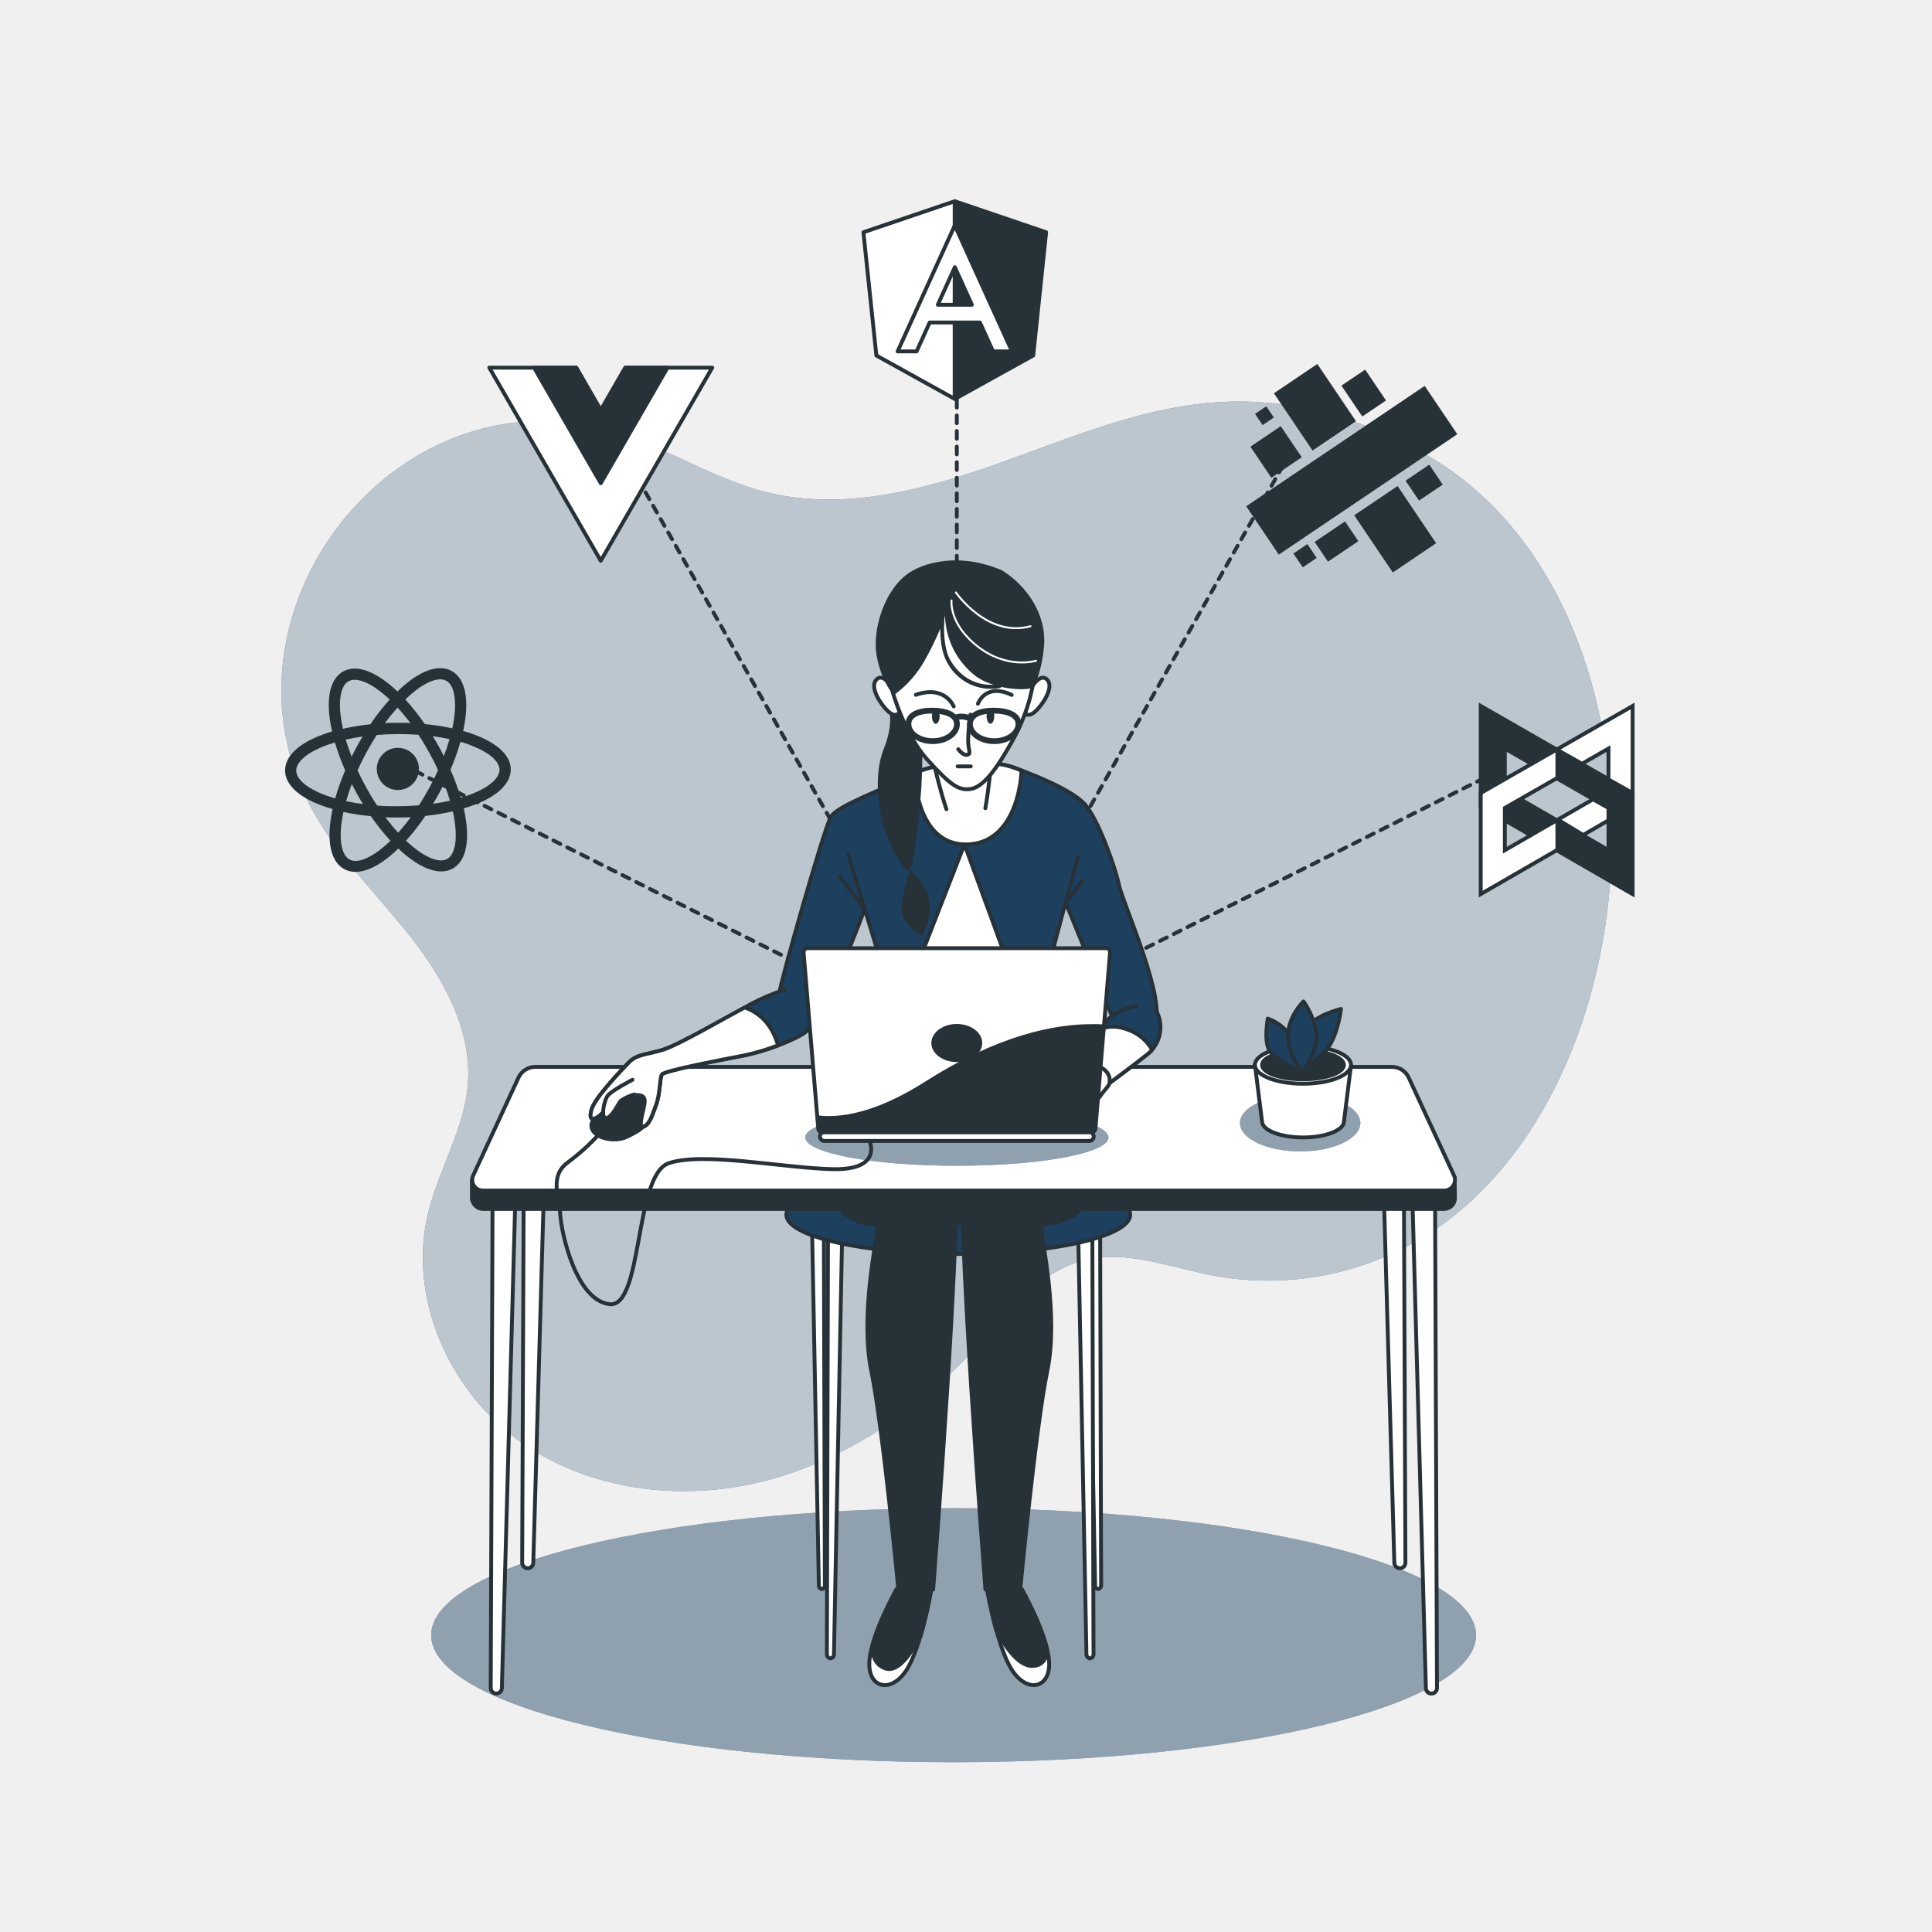
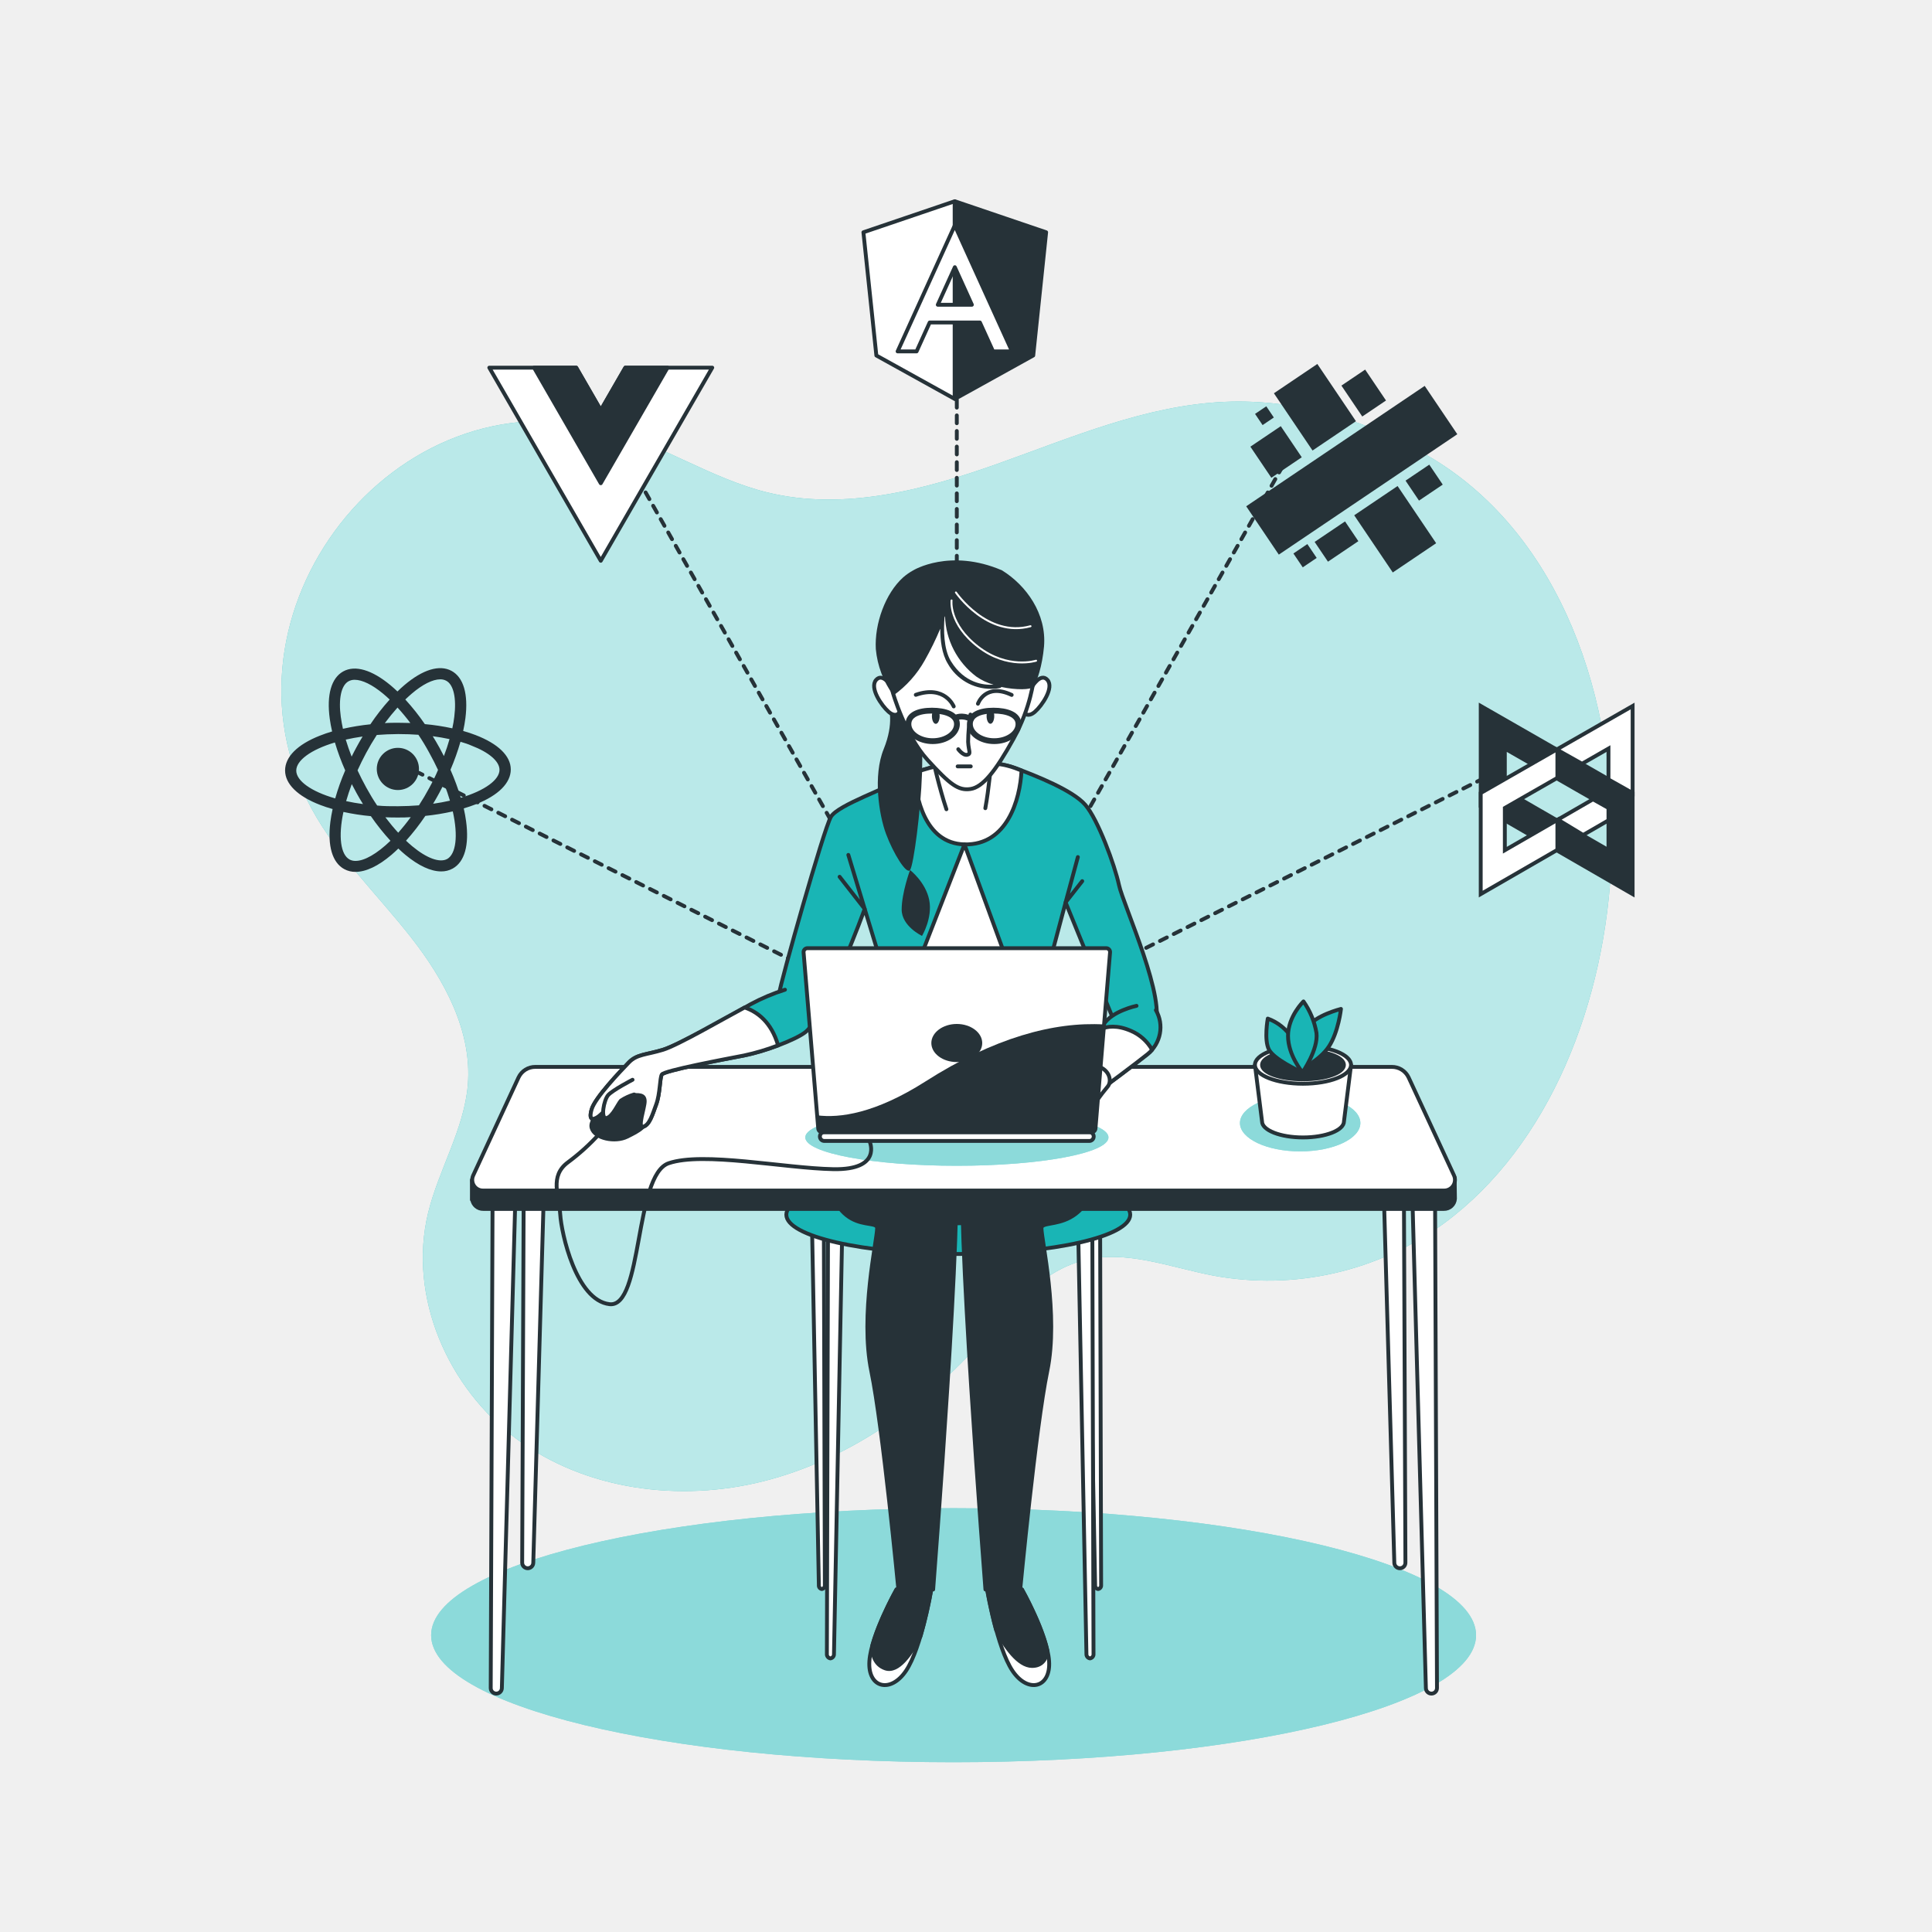
<svg xmlns="http://www.w3.org/2000/svg" viewBox="0 0 500 500">
  <g id="freepik--background-simple--inject-162">
-     <path d="M417.07,222.06c1.54-41.41-13.35-83.33-46.15-103.29-16.19-9.85-35.12-15.62-54.06-14.77-20.32.91-39.45,9.18-58.61,16s-39.91,12.28-59.66,7.44c-14.29-3.51-26.86-12.15-41-16.1C101.88,95.84,53.37,159,80.63,209.26c6.69,12.32,17,22.2,25.67,33.24s15.94,24.34,14.77,38.32c-1,11.56-7.56,21.87-10.29,33.15-5.22,21.6,5.14,45.38,23.05,58.54s42.07,16.27,63.63,10.86,40.59-18.68,55.57-35.11c8-8.79,15.83-19.08,27.35-22.06,11-2.87,22.44,1.79,33.64,3.93a77.48,77.48,0,0,0,59.77-13.59C400.89,296.52,415.69,259.5,417.07,222.06Z" style="fill:#1e405f" />
+     <path d="M417.07,222.06c1.54-41.41-13.35-83.33-46.15-103.29-16.19-9.85-35.12-15.62-54.06-14.77-20.32.91-39.45,9.18-58.61,16s-39.91,12.28-59.66,7.44c-14.29-3.51-26.86-12.15-41-16.1C101.88,95.84,53.37,159,80.63,209.26c6.69,12.32,17,22.2,25.67,33.24s15.94,24.34,14.77,38.32c-1,11.56-7.56,21.87-10.29,33.15-5.22,21.6,5.14,45.38,23.05,58.54s42.07,16.27,63.63,10.86,40.59-18.68,55.57-35.11c8-8.79,15.83-19.08,27.35-22.06,11-2.87,22.44,1.79,33.64,3.93a77.48,77.48,0,0,0,59.77-13.59C400.89,296.52,415.69,259.5,417.07,222.06Z" style="fill:#19b5b5" />
    <path d="M417.07,222.06c1.54-41.41-13.35-83.33-46.15-103.29-16.19-9.85-35.12-15.62-54.06-14.77-20.32.91-39.45,9.18-58.61,16s-39.91,12.28-59.66,7.44c-14.29-3.51-26.86-12.15-41-16.1C101.88,95.84,53.37,159,80.63,209.26c6.69,12.32,17,22.2,25.67,33.24s15.94,24.34,14.77,38.32c-1,11.56-7.56,21.87-10.29,33.15-5.22,21.6,5.14,45.38,23.05,58.54s42.07,16.27,63.63,10.86,40.59-18.68,55.57-35.11c8-8.79,15.83-19.08,27.35-22.06,11-2.87,22.44,1.79,33.64,3.93a77.48,77.48,0,0,0,59.77-13.59C400.89,296.52,415.69,259.5,417.07,222.06Z" style="fill:#fff;opacity:0.7" />
  </g>
  <g id="freepik--Shadow--inject-162">
-     <ellipse cx="246.79" cy="423.19" rx="135.21" ry="32.87" style="fill:#1e405f" />
+     <ellipse cx="246.79" cy="423.19" rx="135.21" ry="32.87" style="fill:#19b5b5" />
    <ellipse cx="246.79" cy="423.19" rx="135.21" ry="32.87" style="fill:#fff;opacity:0.5" />
  </g>
  <g id="freepik--Lines--inject-162">
    <line x1="108.43" y1="200.03" x2="109.33" y2="200.48" style="fill:none;stroke:#263238;stroke-linecap:round;stroke-linejoin:round" />
    <line x1="111.11" y1="201.38" x2="245.83" y2="269.05" style="fill:none;stroke:#263238;stroke-linecap:round;stroke-linejoin:round;stroke-dasharray:1.997,1.997" />
    <polyline points="246.72 269.49 247.62 269.94 247.12 269.07" style="fill:none;stroke:#263238;stroke-linecap:round;stroke-linejoin:round" />
    <line x1="246.15" y1="267.35" x2="162.7" y2="119.69" style="fill:none;stroke:#263238;stroke-linecap:round;stroke-linejoin:round;stroke-dasharray:1.984,1.984" />
    <line x1="162.21" y1="118.83" x2="161.72" y2="117.96" style="fill:none;stroke:#263238;stroke-linecap:round;stroke-linejoin:round" />
    <line x1="386.75" y1="200.03" x2="385.85" y2="200.48" style="fill:none;stroke:#263238;stroke-linecap:round;stroke-linejoin:round" />
    <line x1="384.07" y1="201.38" x2="249.35" y2="269.05" style="fill:none;stroke:#263238;stroke-linecap:round;stroke-linejoin:round;stroke-dasharray:1.997,1.997" />
    <polyline points="248.46 269.49 247.56 269.94 248.05 269.07" style="fill:none;stroke:#263238;stroke-linecap:round;stroke-linejoin:round" />
    <line x1="249.03" y1="267.35" x2="332.48" y2="119.69" style="fill:none;stroke:#263238;stroke-linecap:round;stroke-linejoin:round;stroke-dasharray:1.984,1.984" />
    <line x1="332.97" y1="118.83" x2="333.46" y2="117.96" style="fill:none;stroke:#263238;stroke-linecap:round;stroke-linejoin:round" />
    <line x1="247.62" y1="269.94" x2="247.62" y2="268.94" style="fill:none;stroke:#263238;stroke-linecap:round;stroke-linejoin:round" />
    <line x1="247.62" y1="266.93" x2="247.62" y2="90.36" style="fill:none;stroke:#263238;stroke-linecap:round;stroke-linejoin:round;stroke-dasharray:2.018,2.018" />
    <line x1="247.62" y1="89.35" x2="247.62" y2="88.35" style="fill:none;stroke:#263238;stroke-linecap:round;stroke-linejoin:round" />
  </g>
  <g id="freepik--Character--inject-162">
    <path d="M214.29,316.74,214,428a1.08,1.08,0,0,0,.91,1.19h0a1.07,1.07,0,0,0,.92-1.14L218,316.87Z" style="fill:#fff;stroke:#263238;stroke-linecap:round;stroke-linejoin:round" />
    <path d="M284.7,313.16l.27,97.08a.92.92,0,0,1-.78,1h0a.91.91,0,0,1-.77-1l-1.85-97Z" style="fill:#fff;stroke:#263238;stroke-linecap:round;stroke-linejoin:round" />
    <path d="M213.2,313.16l.27,97.08a.92.92,0,0,1-.78,1h0a.91.91,0,0,1-.77-1l-1.85-97Z" style="fill:#fff;stroke:#263238;stroke-linecap:round;stroke-linejoin:round" />
    <path d="M282.69,316.74,283,428a1.08,1.08,0,0,1-.91,1.19h0a1.08,1.08,0,0,1-.92-1.14L279,316.87Z" style="fill:#fff;stroke:#263238;stroke-linecap:round;stroke-linejoin:round" />
-     <ellipse cx="248" cy="314.36" rx="44.5" ry="10.17" style="fill:#1e405f;stroke:#263238;stroke-linecap:round;stroke-linejoin:round" />
+     <ellipse cx="248" cy="314.36" rx="44.5" ry="10.17" style="fill:#19b5b5;stroke:#263238;stroke-linecap:round;stroke-linejoin:round" />
    <path d="M222.5,272.86s-9.5,14.5-9.5,23.5,6,16.5,10.5,19,50.5.5,50.5.5,12.5-7.5,11-20c-1.25-10.43-9.5-22.5-9.5-22.5Z" style="fill:#263238;stroke:#263238;stroke-linecap:round;stroke-linejoin:round" />
    <path d="M241,411.36s-2.5,15-6.5,21-10,4.5-9.5-2.5,7-18.5,7-18.5Z" style="fill:#fff;stroke:#263238;stroke-linecap:round;stroke-linejoin:round" />
    <path d="M225.73,426c0,2.35.72,4.84,3.36,5.77,3.37,1.19,6.73-3.89,9.14-8.33a115,115,0,0,0,2.8-12.11h-9S227.53,419.33,225.73,426Z" style="fill:#263238;stroke:#263238;stroke-linecap:round;stroke-linejoin:round" />
    <path d="M235,287.36s9.5,6,12,13.5-5.5,110.5-5.5,110.5h-9s-4-42-7-56.5,1.5-34,1.5-37-13,3.5-14-21.5" style="fill:#263238;stroke:#263238;stroke-linecap:round;stroke-linejoin:round" />
    <path d="M255.5,411.36s2.5,15,6.5,21,10,4.5,9.5-2.5-7-18.5-7-18.5Z" style="fill:#fff;stroke:#263238;stroke-linecap:round;stroke-linejoin:round" />
    <path d="M267.1,431.15c2.47,0,3.59-1.61,4-3.71-1.48-6.94-6.64-16.08-6.64-16.08h-9s.84,5.05,2.33,10.46C260.11,426.11,263.55,431.15,267.1,431.15Z" style="fill:#263238;stroke:#263238;stroke-linecap:round;stroke-linejoin:round" />
    <path d="M261.53,287.36s-9.5,6-12,13.5,5.5,110.5,5.5,110.5h9s4-42,7-56.5-1.5-34-1.5-37,14.47,3,15.47-22" style="fill:#263238;stroke:#263238;stroke-linecap:round;stroke-linejoin:round" />
    <path d="M135.63,283.19l-.49,121.23a1.44,1.44,0,0,0,1.44,1.44h0a1.43,1.43,0,0,0,1.43-1.39l3.46-121.11Z" style="fill:#fff;stroke:#263238;stroke-linecap:round;stroke-linejoin:round" />
    <path d="M127.47,311.53,127,436.86a1.43,1.43,0,0,0,1.44,1.44h0a1.44,1.44,0,0,0,1.44-1.38l3.45-125.23Z" style="fill:#fff;stroke:#263238;stroke-linecap:round;stroke-linejoin:round" />
    <path d="M363.23,283.19l.49,121.23a1.43,1.43,0,0,1-1.43,1.44h0a1.44,1.44,0,0,1-1.44-1.39L357.4,283.36Z" style="fill:#fff;stroke:#263238;stroke-linecap:round;stroke-linejoin:round" />
    <path d="M371.4,311.53l.49,125.33a1.43,1.43,0,0,1-1.44,1.44h0a1.43,1.43,0,0,1-1.43-1.38l-3.45-125.23Z" style="fill:#fff;stroke:#263238;stroke-linecap:round;stroke-linejoin:round" />
    <path d="M376.46,304.75l-3.6-3.24-8.32-18a4.79,4.79,0,0,0-4.36-2.71H138.58a4.79,4.79,0,0,0-4.37,2.71L123.84,306l-1.71-.63v5.13l.08-.06a2.84,2.84,0,0,0,2.87,2.43H373.67a2.81,2.81,0,0,0,2.87-2.65Z" style="fill:#263238;stroke:#263238;stroke-linecap:round;stroke-linejoin:round" />
    <path d="M373.67,308.11H125.08a2.76,2.76,0,0,1-2.64-3.86l11.77-25.43a4.77,4.77,0,0,1,4.37-2.71h221.6a4.77,4.77,0,0,1,4.36,2.71l11.78,25.43A2.77,2.77,0,0,1,373.67,308.11Z" style="fill:#fff;stroke:#263238;stroke-linecap:round;stroke-linejoin:round" />
-     <path d="M244.87,197.75s-7.64,1.36-11.27,3.74-16.73,6.82-18.55,9.88-13.09,42.93-13.46,46,3.28,6.13,7.64,6.13,14.55-28.27,14.55-28.27l4.36,14.31-10.23,30h61.6l-7.73-31,4-15,13.46,33s5.82,5.79,9.45-.68-8-31.68-9.09-36.79-5.45-17-8.73-20.78-12.72-7.5-18.18-9.54S250.69,197.41,244.87,197.75Z" style="fill:#1e405f;stroke:#263238;stroke-linecap:round;stroke-linejoin:round" />
+     <path d="M244.87,197.75s-7.64,1.36-11.27,3.74-16.73,6.82-18.55,9.88-13.09,42.93-13.46,46,3.28,6.13,7.64,6.13,14.55-28.27,14.55-28.27l4.36,14.31-10.23,30h61.6l-7.73-31,4-15,13.46,33s5.82,5.79,9.45-.68-8-31.68-9.09-36.79-5.45-17-8.73-20.78-12.72-7.5-18.18-9.54S250.69,197.41,244.87,197.75Z" style="fill:#19b5b5;stroke:#263238;stroke-linecap:round;stroke-linejoin:round" />
    <polyline points="278.95 221.81 275.78 233.52 280.08 228.04" style="fill:none;stroke:#263238;stroke-linecap:round;stroke-linejoin:round" />
    <polyline points="219.55 221.25 223.78 235.22 217.29 226.91" style="fill:none;stroke:#263238;stroke-linecap:round;stroke-linejoin:round" />
    <path d="M249.6,218.53c11,.27,14.4-11.54,14.77-19.12l-1.68-.64c-5.45-2-12-1.36-17.82-1A51.89,51.89,0,0,0,236.6,200C237,206,239.19,218.27,249.6,218.53Z" style="fill:#fff;stroke:#263238;stroke-linecap:round;stroke-linejoin:round" />
    <polygon points="249.6 218.53 225.96 279.16 271.78 279.16 249.6 218.53" style="fill:#fff;stroke:#263238;stroke-linecap:round;stroke-linejoin:round" />
-     <path d="M294.13,260.31s-6.43,1.34-8.58,4.92-4.77,8.93-7.39,12.06l7.63,4s8.1-6,11.2-8.49a8.89,8.89,0,0,0,2.15-11.39" style="fill:#1e405f;stroke:#263238;stroke-linecap:round;stroke-linejoin:round" />
+     <path d="M294.13,260.31s-6.43,1.34-8.58,4.92-4.77,8.93-7.39,12.06l7.63,4s8.1-6,11.2-8.49a8.89,8.89,0,0,0,2.15-11.39" style="fill:#19b5b5;stroke:#263238;stroke-linecap:round;stroke-linejoin:round" />
    <path d="M292.7,266.79c-3.63-1.58-6.19-1.17-7.79-.48-2,3.51-4.38,8.15-6.75,11l7.63,4s8.1-6,11.2-8.49a9,9,0,0,0,1.18-1.13A11.43,11.43,0,0,0,292.7,266.79Z" style="fill:#fff;stroke:#263238;stroke-linecap:round;stroke-linejoin:round" />
    <path d="M278.87,276.08s-3.34-.45-5.25.67-5.72,5.58-4.53,6.25,3.58-3.57,4.77-3.57a18.11,18.11,0,0,1,3.82.89Z" style="fill:#fff;stroke:#263238;stroke-linecap:round;stroke-linejoin:round" />
    <path d="M284.68,276.16s-4.53-1.34-7.15-.9-6.2,7.6-7.39,9.83-.24,2.9.71,2.23,4.06-5.58,4.06-5.58L272.28,288a1.07,1.07,0,0,0,1.43.45c1-.45,4.31-7.16,4.31-7.16l-1.92,6.94a1.35,1.35,0,0,0,1.43.44c1-.22,3.57-5.8,3.57-5.8s-2.38,6.47-1.67,6.7a2.38,2.38,0,0,0,2.39-1.57,50.6,50.6,0,0,1,4.77-6.7C287.78,280,287.3,277.27,284.68,276.16Z" style="fill:#fff;stroke:#263238;stroke-linecap:round;stroke-linejoin:round" />
    <line x1="274.91" y1="281.74" x2="277.11" y2="278.46" style="fill:none;stroke:#263238;stroke-linecap:round;stroke-linejoin:round" />
    <line x1="278.02" y1="281.28" x2="279.02" y2="278.78" style="fill:none;stroke:#263238;stroke-linecap:round;stroke-linejoin:round" />
    <line x1="281.1" y1="282.86" x2="281.98" y2="280.25" style="fill:none;stroke:#263238;stroke-linecap:round;stroke-linejoin:round" />
    <path d="M229.94,183s1.55,4-1.24,10.86-1.25,17,.62,22,5.27,10.55,6.2,9.31,2.79-15.51,3.1-25.12-.62-16.44-2.79-19.54S229.63,179,229.94,183Z" style="fill:#263238" />
    <path d="M235.52,225.16s-2.17,5.89-2.17,10.23,5.27,6.82,5.27,6.82,2.79-4.65,1.86-9.3S235.52,225.16,235.52,225.16Z" style="fill:#263238" />
    <path d="M230.81,177.87s-2.28-3.94-4.07-1.91,1.44,6.7,3.23,8.25,3.11.6,3-1.07S230.81,177.87,230.81,177.87Z" style="fill:#fff;stroke:#263238;stroke-linecap:round;stroke-linejoin:round" />
    <path d="M267,177.87s2.27-3.94,4.07-1.91-1.44,6.7-3.23,8.25-3.12.6-3-1.07S267,177.87,267,177.87Z" style="fill:#fff;stroke:#263238;stroke-linecap:round;stroke-linejoin:round" />
    <path d="M255,209.16c.94-5,1.5-11.79,1.5-11.79s-11.25,1.56-15-.59c0,0,1.61,7.21,3.43,12.65" style="fill:#fff;stroke:#263238;stroke-linecap:round;stroke-linejoin:round" />
    <path d="M231.05,179.19s3.11,11,9,17.47,8,8,11.13,7.53,6.46-4.54,11.12-13,5-15,5.39-15.55-1-12.56-7.66-17.71-14.12-7.41-20.58-1.79S228.89,170.93,231.05,179.19Z" style="fill:#fff;stroke:#263238;stroke-linecap:round;stroke-linejoin:round" />
    <path d="M251.15,184.93a48.77,48.77,0,0,0-.6,7.06c.12,2.39.84,3.11-.24,3.35S248,193.9,248,193.9" style="fill:none;stroke:#263238;stroke-linecap:round;stroke-linejoin:round" />
    <line x1="247.84" y1="198.34" x2="251.23" y2="198.34" style="fill:none;stroke:#263238;stroke-linecap:round;stroke-linejoin:round" />
    <path d="M246.82,182.82s-2.28-5.63-9.81-3" style="fill:none;stroke:#263238;stroke-linecap:round;stroke-linejoin:round" />
    <path d="M253.09,182.12s1.91-5.5,8.73-2.27" style="fill:none;stroke:#263238;stroke-linecap:round;stroke-linejoin:round" />
    <path d="M243.18,185.33c0,1.09-.44,2-1,2s-1-.89-1-2,.44-2,1-2S243.18,184.23,243.18,185.33Z" style="fill:#263238" />
    <ellipse cx="256.32" cy="185.33" rx="0.99" ry="1.98" style="fill:#263238" />
    <path d="M247.66,187.39c0,2.44-2.81,4.42-6.28,4.42s-6.28-2-6.28-4.42,2.62-3.48,6.09-3.48S247.66,184.94,247.66,187.39Z" style="fill:none;stroke:#263238;stroke-linecap:round;stroke-linejoin:round;stroke-width:1.5px" />
    <path d="M263.58,187.39c0,2.44-2.81,4.42-6.28,4.42s-6.29-2-6.29-4.42,2.63-3.48,6.1-3.48S263.58,184.94,263.58,187.39Z" style="fill:none;stroke:#263238;stroke-linecap:round;stroke-linejoin:round;stroke-width:1.5px" />
    <path d="M247.3,185.77s1.55-.93,4,.31" style="fill:none;stroke:#263238;stroke-linecap:round;stroke-linejoin:round;stroke-width:1.5px" />
    <path d="M259.33,147.61c-13.53-5.81-23,0-23,0a14.7,14.7,0,0,0-2.61,1.83c-4.61,4.15-7.42,12-7.06,18.54a24.11,24.11,0,0,0,4.55,12,27.9,27.9,0,0,0,8.13-9.1,76.41,76.41,0,0,0,4-8.17c0,2.93.38,6.47,1.92,9a12.78,12.78,0,0,0,11.22,6.56,10.57,10.57,0,0,0,2.35-.23.5.5,0,0,0,.32-.25c3.86.82,7.7.75,8.29-.07.95-1.31,2.3-5.4,2.75-10.4C270.91,158.84,265.57,151.48,259.33,147.61ZM246.09,171.1c-1.94-3.17-1.88-8.34-1.65-11.31l.13-.34a20.36,20.36,0,0,0,8.13,15.67,14.65,14.65,0,0,0,4.43,2.07C254.68,177.35,249.64,176.89,246.09,171.1Z" style="fill:#263238" />
    <path d="M246.26,155.39s-.82,6.06,6.88,12,15,3.6,15,3.6" style="fill:none;stroke:#fff;stroke-linecap:round;stroke-linejoin:round;stroke-width:0.5px" />
    <path d="M247.39,153.33s8.11,11.81,19.31,8.73" style="fill:none;stroke:#fff;stroke-linecap:round;stroke-linejoin:round;stroke-width:0.5px" />
-     <path d="M203.15,256.14a50.31,50.31,0,0,0-8.85,3.73c-4,2.27-18.38,10.49-22.71,11.81s-6.76,1.11-8.86,3.3-8.77,9.13-9.62,12.14.48,2.69,1.7,1.87,4.68-5.17,7.74-5.47,4.26-.19,4.3,1.45-2,7.09-.38,6.62,2.34-3,3.36-5.78.9-6.71,1.43-7.72,16.29-4,21.29-4.93,13.5-4.07,16-6.14,4.27-8.12,4.27-8.12" style="fill:#1e405f;stroke:#263238;stroke-linecap:round;stroke-linejoin:round" />
+     <path d="M203.15,256.14a50.31,50.31,0,0,0-8.85,3.73c-4,2.27-18.38,10.49-22.71,11.81s-6.76,1.11-8.86,3.3-8.77,9.13-9.62,12.14.48,2.69,1.7,1.87,4.68-5.17,7.74-5.47,4.26-.19,4.3,1.45-2,7.09-.38,6.62,2.34-3,3.36-5.78.9-6.71,1.43-7.72,16.29-4,21.29-4.93,13.5-4.07,16-6.14,4.27-8.12,4.27-8.12" style="fill:#19b5b5;stroke:#263238;stroke-linecap:round;stroke-linejoin:round" />
    <path d="M158.46,285s-6.12,4.08-5.35,6.88,6.12,3.83,9.18,2.3,5.36-2.55,5.87-6.38-.77-5.35-3.57-5.35S158.46,285,158.46,285Z" style="fill:#263238;stroke:#263238;stroke-linecap:round;stroke-linejoin:round" />
    <path d="M192.55,273.16a59.51,59.51,0,0,0,8.82-2.62c-1.77-6.13-5.48-8.73-8.66-9.81-5.44,2.9-17.24,9.76-21.12,10.95-4.34,1.33-6.76,1.11-8.86,3.3s-8.77,9.13-9.62,12.14.48,2.69,1.7,1.87,4.68-5.17,7.74-5.47,4.26-.19,4.3,1.45-2,7.09-.38,6.62,2.34-3,3.36-5.78.9-6.71,1.44-7.72S187.55,274.13,192.55,273.16Z" style="fill:#fff;stroke:#263238;stroke-linecap:round;stroke-linejoin:round" />
    <path d="M163.7,279.44s-5.22,2.7-6.33,4-2,6.17-.43,5.91,3.05-3.78,3.75-4.51a12.54,12.54,0,0,1,3.42-1.59" style="fill:#fff;stroke:#263238;stroke-linecap:round;stroke-linejoin:round" />
-     <ellipse cx="247.64" cy="294.36" rx="39.23" ry="7.34" style="fill:#1e405f" />
+     <ellipse cx="247.64" cy="294.36" rx="39.23" ry="7.34" style="fill:#19b5b5" />
    <ellipse cx="247.64" cy="294.36" rx="39.23" ry="7.34" style="fill:#fff;opacity:0.5" />
    <path d="M281.9,295.28H213.35a1.15,1.15,0,0,1-1.16-1.15h0a1.15,1.15,0,0,1,1.16-1.15H281.9a1.14,1.14,0,0,1,1.15,1.15h0A1.14,1.14,0,0,1,281.9,295.28Z" style="fill:#fff;stroke:#263238;stroke-linecap:round;stroke-linejoin:round" />
    <path d="M282.48,293H212.76a1,1,0,0,1-1-.94l-3.79-45.55a1,1,0,0,1,1-1.12h77.31a1,1,0,0,1,1,1.12L283.51,292A1,1,0,0,1,282.48,293Z" style="fill:#fff;stroke:#263238;stroke-linecap:round;stroke-linejoin:round" />
    <path d="M283.51,292l2.24-26.87c-13-.76-28.52,3.44-46.23,14.74-13.05,8.32-22.24,9.53-28.07,8.77l.27,3.36a1,1,0,0,0,1,.94h69.72A1,1,0,0,0,283.51,292Z" style="fill:#263238" />
    <path d="M254.2,269.94c0,2.72-2.95,4.92-6.58,4.92s-6.59-2.2-6.59-4.92S244,265,247.62,265,254.2,267.23,254.2,269.94Z" style="fill:#263238" />
    <path d="M155.15,293.4a55.75,55.75,0,0,1-8.16,7.4c-4.85,3.57-2.3,8.67-2,13.52s4.08,22.18,12.75,23.2,6.38-33.41,15.3-36.47,29.84,1.28,42.59,1.53,9.44-7.14,9.44-7.14" style="fill:none;stroke:#263238;stroke-linecap:round;stroke-linejoin:round" />
  </g>
  <g id="freepik--icon-5--inject-162">
    <path d="M383.21,182.7v26l39.31,22.7V205.24ZM416.27,220l-26.82-15.49V193.73l26.82,15.37Z" style="fill:#263238;stroke:#263238;stroke-miterlimit:10" />
    <polygon points="416.27 193.73 416.27 201.72 422.52 205.24 422.52 182.71 383.21 205.24 383.21 231.39 403.05 219.94 403.05 212.19 389.45 220.04 389.45 209.1 403.05 201.31 403.05 194.08 409.42 197.66 416.27 193.73" style="fill:#fff;stroke:#263238;stroke-miterlimit:10" />
    <polygon points="416.27 209.1 412.27 206.86 403.17 212.12 409.72 216.09 416.27 212.3 416.27 209.1" style="fill:#fff;stroke:#263238;stroke-miterlimit:10" />
  </g>
  <g id="freepik--icon-4--inject-162">
    <rect x="321.97" y="114.13" width="55.72" height="15.09" transform="translate(-8.23 216.45) rotate(-34)" style="fill:#263238" />
    <rect x="333.12" y="96.62" width="13.54" height="17.85" transform="matrix(0.83, -0.56, 0.56, 0.83, -0.91, 208.13)" style="fill:#263238" />
    <rect x="354.29" y="128.02" width="13.54" height="17.85" transform="translate(-14.84 225.34) rotate(-34)" style="fill:#263238" />
    <rect x="349.21" y="96.87" width="7.41" height="9.65" transform="translate(3.48 214.76) rotate(-34)" style="fill:#263238" />
    <rect x="364.85" y="121.76" width="7.41" height="6.23" transform="translate(-6.81 227.47) rotate(-34)" style="fill:#263238" />
    <rect x="325.5" y="112.1" width="9.49" height="9.71" transform="translate(-8.94 204.68) rotate(-34)" style="fill:#263238" />
    <rect x="341.14" y="137.05" width="9.49" height="6.17" transform="translate(-19.23 217.39) rotate(-34)" style="fill:#263238" />
    <rect x="335.48" y="141.19" width="4.32" height="4.35" transform="matrix(0.56, 0.83, -0.83, 0.56, 267.66, -216.71)" style="fill:#263238" />
    <rect x="325.51" y="105.82" width="3.49" height="3.51" transform="translate(233.42 -223.88) rotate(56)" style="fill:#263238" />
  </g>
  <g id="freepik--icon-3--inject-162">
    <polygon points="247.06 52.09 223.45 60.11 226.8 92 247.06 103.23 247.06 52.09" style="fill:#fff;stroke:#263238;stroke-linecap:round;stroke-linejoin:round" />
    <polygon points="247.14 52.09 270.74 60.11 267.4 92 247.14 103.23 247.14 52.09" style="fill:#263238;stroke:#263238;stroke-linecap:round;stroke-linejoin:round" />
    <path d="M257,90.94h4.91L247.1,58.33,232.3,90.94h4.91l3.39-7.48h13Zm-14.3-12.07,4.41-9.72,4.41,9.72Z" style="fill:#fff;stroke:#263238;stroke-linecap:round;stroke-linejoin:round" />
  </g>
  <g id="freepik--icon-2--inject-162">
    <polygon points="155.48 106.17 149.12 95.15 126.63 95.15 155.48 145.13 184.33 95.15 161.84 95.15 155.48 106.17" style="fill:#fff;stroke:#263238;stroke-linecap:round;stroke-linejoin:round" />
    <polygon points="155.48 106.17 149.12 95.15 138.22 95.15 155.48 125.06 172.75 95.15 161.84 95.15 155.48 106.17" style="fill:#263238;stroke:#263238;stroke-linecap:round;stroke-linejoin:round" />
  </g>
  <g id="freepik--icon-1--inject-162">
    <path d="M123.07,190.23c-1-.39-2.08-.74-3.2-1.06.25-1.14.44-2.25.58-3.32.78-6.22-.5-10.56-3.6-12.23s-7.43-.36-12.2,3.69c-.6.51-1.2,1.06-1.79,1.64-.61-.58-1.21-1.12-1.81-1.62-4.82-4-9.17-5.27-12.24-3.56S84.5,179.84,85.34,186c.15,1.07.35,2.17.61,3.3-1.11.33-2.17.69-3.17,1.09-5.83,2.29-9,5.5-9,9s3.25,6.69,9.09,8.93c1,.39,2.08.74,3.21,1.06-.25,1.14-.44,2.25-.58,3.32-.78,6.22.5,10.56,3.6,12.23a5.94,5.94,0,0,0,2.91.71c2.68,0,5.87-1.49,9.29-4.4.6-.51,1.19-1.06,1.79-1.64.6.58,1.21,1.12,1.81,1.62,3.42,2.84,6.6,4.3,9.26,4.3a6,6,0,0,0,3-.74c3.08-1.71,4.31-6.06,3.46-12.27-.14-1.07-.35-2.17-.6-3.3,1.11-.33,2.17-.69,3.17-1.08,5.83-2.3,9-5.51,9-9S128.92,192.47,123.07,190.23Zm-9.14-14.42a3.18,3.18,0,0,1,1.54.36c1.92,1,2.7,4.52,2.1,9.32-.12,1-.29,2-.51,3a58.21,58.21,0,0,0-7.11-1.09,58.07,58.07,0,0,0-5.06-6.37c.54-.53,1.09-1,1.64-1.49C109.36,177.11,112,175.81,113.93,175.81Zm1,27c.6,1.52,1.1,3,1.52,4.4-1.37.31-2.82.58-4.36.8.56-.94,1.11-1.9,1.64-2.88C114.15,204.35,114.55,203.58,114.93,202.8Zm-3.75.94c-.89,1.66-1.81,3.21-2.76,4.67-1.72.14-3.53.22-5.41.23s-3.67,0-5.4-.18c-1-1.47-1.91-3-2.81-4.63s-1.58-3-2.27-4.47q1-2.21,2.22-4.49t2.76-4.67c1.73-.14,3.54-.22,5.41-.23h.36c1.71,0,3.4.06,5,.18,1,1.47,1.91,3,2.8,4.63s1.6,3,2.28,4.47C112.74,200.74,112,202.25,111.18,203.74Zm-8.12,11.76q-1.69-1.84-3.33-4,1.45.06,2.94.06H103c1.11,0,2.21,0,3.3-.09A51.33,51.33,0,0,1,103.06,215.5ZM92.27,205.24c.54,1,1.1,1.92,1.67,2.85-1.54-.2-3-.46-4.36-.76.4-1.4.89-2.87,1.46-4.4C91.44,203.7,91.84,204.47,92.27,205.24ZM91,195.81c-.59-1.5-1.09-3-1.52-4.4,1.37-.31,2.82-.58,4.36-.8Q93,192,92.2,193.49C91.79,194.26,91.39,195,91,195.81Zm11.87-12.7q1.7,1.84,3.33,4c-1.09,0-2.19-.07-3.3-.06s-2.22,0-3.31.09C100.67,185.7,101.77,184.35,102.88,183.11Zm10.79,10.26c-.54-1-1.1-1.92-1.67-2.84q2.27.3,4.35.75c-.4,1.43-.89,2.9-1.46,4.39C114.5,194.91,114.09,194.14,113.67,193.37Zm-25.45-7.72c-.66-4.8.09-8.29,2-9.34a3.25,3.25,0,0,1,1.59-.38c1.93,0,4.56,1.27,7.39,3.63.55.46,1.11.95,1.66,1.48a56.25,56.25,0,0,0-5,6.41,59.79,59.79,0,0,0-7.1,1.16C88.53,187.59,88.35,186.6,88.22,185.65ZM76.67,199.43c0-2.61,3.74-5.41,10-7.28a59.37,59.37,0,0,0,2.67,7.23,58.77,58.77,0,0,0-2.59,7.25C80.47,204.82,76.68,202.05,76.67,199.43Zm13.79,23c-2.29-1.24-2.95-5.89-1.58-12.3a58.35,58.35,0,0,0,7.1,1.09,59.09,59.09,0,0,0,5.07,6.37c-3.5,3.38-6.74,5.21-9,5.21A3.18,3.18,0,0,1,90.46,222.44Zm25.27-.13c-1.91,1.05-5.27-.17-9-3.26q-.83-.69-1.65-1.47a58.48,58.48,0,0,0,5-6.42,59.79,59.79,0,0,0,7.1-1.16C118.61,216.39,118,221,115.73,222.31Zm3.52-15.85a61.09,61.09,0,0,0-2.67-7.23,61.61,61.61,0,0,0,2.59-7.25c1,.29,2,.61,2.87,1,4.51,1.73,7.22,4.06,7.23,6.24C129.28,201.79,125.52,204.59,119.25,206.46Z" style="fill:#263238" />
    <path d="M108.43,199a5.46,5.46,0,1,1-5.46-5.46A5.45,5.45,0,0,1,108.43,199Z" style="fill:#263238" />
  </g>
  <g id="freepik--Plant--inject-162">
-     <ellipse cx="336.48" cy="290.64" rx="15.58" ry="7.34" style="fill:#1e405f" />
+     <ellipse cx="336.48" cy="290.64" rx="15.58" ry="7.34" style="fill:#19b5b5" />
    <ellipse cx="336.48" cy="290.64" rx="15.58" ry="7.34" style="fill:#fff;opacity:0.5" />
    <path d="M324.78,275.6l1.83,14.61c0,2.3,4.75,4.16,10.6,4.16s10.61-1.86,10.61-4.16l1.83-14.61Z" style="fill:#fff;stroke:#263238;stroke-linecap:round;stroke-linejoin:round" />
    <ellipse cx="337.21" cy="275.6" rx="12.43" ry="4.87" style="fill:#fff;stroke:#263238;stroke-linecap:round;stroke-linejoin:round" />
    <ellipse cx="337.21" cy="275.6" rx="10.6" ry="3.73" style="fill:#263238;stroke:#263238;stroke-linecap:round;stroke-linejoin:round" />
-     <path d="M336.23,277.15s-6.54-3-7.84-5.54-.29-8-.29-8a12.42,12.42,0,0,1,6.29,5.07A18.1,18.1,0,0,1,336.23,277.15Z" style="fill:#1e405f;stroke:#263238;stroke-linecap:round;stroke-linejoin:round" />
-     <path d="M336.19,277s.25-8,2.19-11.11,8.66-4.78,8.66-4.78-.65,5.94-3.1,9.69S336.19,277,336.19,277Z" style="fill:#1e405f;stroke:#263238;stroke-linecap:round;stroke-linejoin:round" />
-     <path d="M337.09,277.52s-3.75-4.4-3.75-9.44,4-8.91,4-8.91a20,20,0,0,1,3.36,8.14C341.23,271.57,337.09,277.52,337.09,277.52Z" style="fill:#1e405f;stroke:#263238;stroke-linecap:round;stroke-linejoin:round" />
+     <path d="M336.23,277.15s-6.54-3-7.84-5.54-.29-8-.29-8a12.42,12.42,0,0,1,6.29,5.07A18.1,18.1,0,0,1,336.23,277.15Z" style="fill:#19b5b5;stroke:#263238;stroke-linecap:round;stroke-linejoin:round" />
+     <path d="M336.19,277s.25-8,2.19-11.11,8.66-4.78,8.66-4.78-.65,5.94-3.1,9.69S336.19,277,336.19,277Z" style="fill:#19b5b5;stroke:#263238;stroke-linecap:round;stroke-linejoin:round" />
+     <path d="M337.09,277.52s-3.75-4.4-3.75-9.44,4-8.91,4-8.91a20,20,0,0,1,3.36,8.14C341.23,271.57,337.09,277.52,337.09,277.52Z" style="fill:#19b5b5;stroke:#263238;stroke-linecap:round;stroke-linejoin:round" />
  </g>
</svg>
